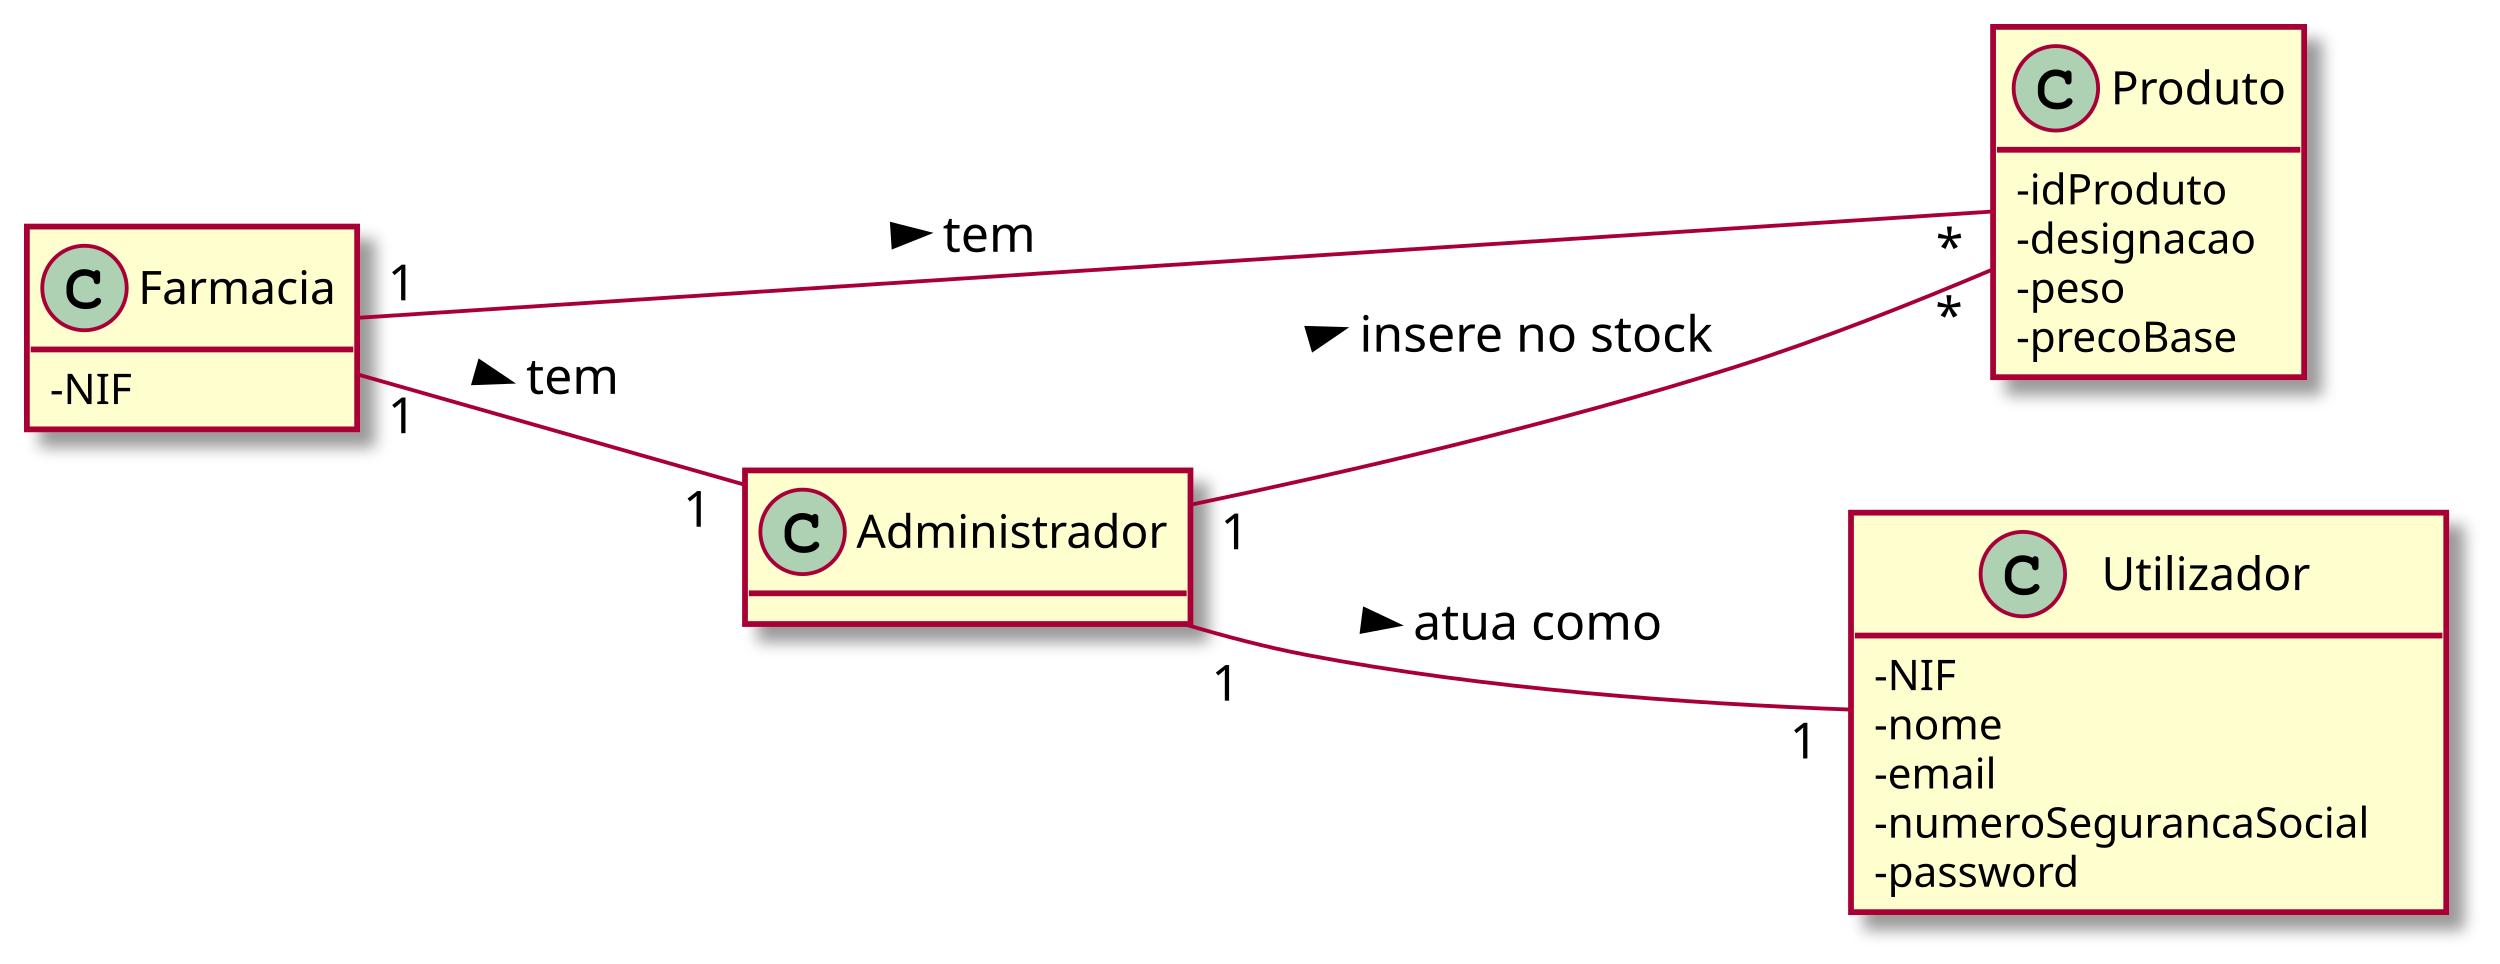
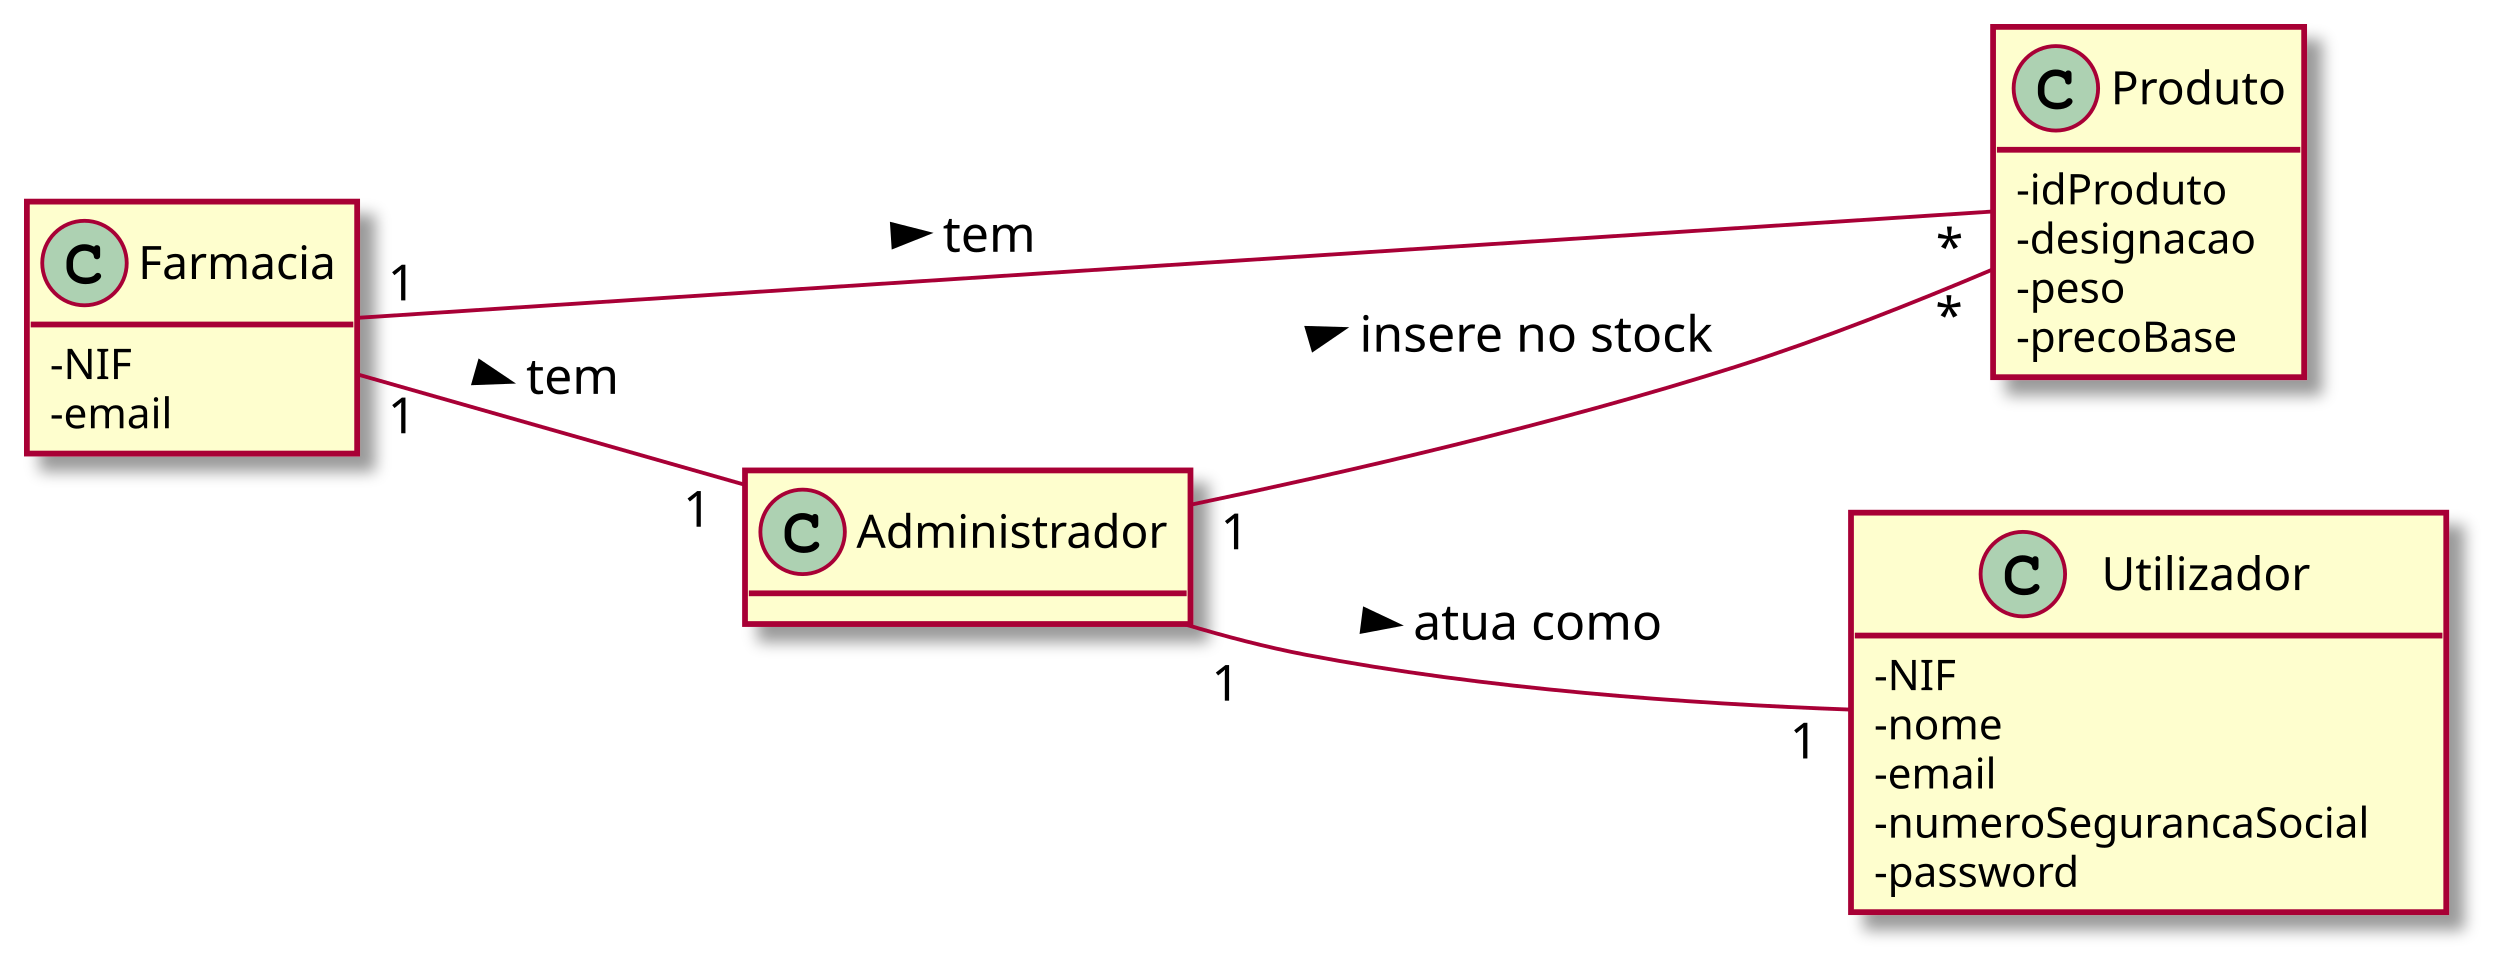
<svg xmlns="http://www.w3.org/2000/svg" contentScriptType="application/ecmascript" contentStyleType="text/css" height="251px" preserveAspectRatio="none" style="width:651px;height:251px;" version="1.1" viewBox="0 0 651 251" width="651px" zoomAndPan="magnify">
  <defs>
-     <filter height="300%" id="f1nzn3wn64rv9d" width="300%" x="-1" y="-1">
+     <filter height="300%" id="f11fz7l0k0fovf" width="300%" x="-1" y="-1">
      <feGaussianBlur result="blurOut" stdDeviation="2.0" />
      <feColorMatrix in="blurOut" result="blurOut2" type="matrix" values="0 0 0 0 0 0 0 0 0 0 0 0 0 0 0 0 0 0 .4 0" />
      <feOffset dx="4.0" dy="4.0" in="blurOut2" result="blurOut3" />
      <feBlend in="SourceGraphic" in2="blurOut3" mode="normal" />
    </filter>
  </defs>
  <g>
-     <rect codeLine="5" fill="#FEFECE" filter="url(#f1nzn3wn64rv9d)" height="91.219" id="Produto" style="stroke:#A80036;stroke-width:1.5;" width="81" x="519" y="7" />
+     <rect codeLine="5" fill="#FEFECE" filter="url(#f11fz7l0k0fovf)" height="91.219" id="Produto" style="stroke:#A80036;stroke-width:1.5;" width="81" x="519" y="7" />
    <ellipse cx="535.35" cy="23" fill="#ADD1B2" rx="11" ry="11" style="stroke:#A80036;stroke-width:1.0;" />
    <path d="M537.694,18.672 C536.756,18.234 536.163,18.094 535.288,18.094 C532.663,18.094 530.663,20.172 530.663,22.891 L530.663,24.016 C530.663,26.594 532.772,28.484 535.663,28.484 C536.881,28.484 538.038,28.188 538.788,27.641 C539.366,27.234 539.694,26.781 539.694,26.391 C539.694,25.938 539.303,25.547 538.834,25.547 C538.616,25.547 538.413,25.625 538.225,25.812 C537.772,26.297 537.772,26.297 537.584,26.391 C537.163,26.656 536.475,26.781 535.709,26.781 C533.663,26.781 532.366,25.688 532.366,23.984 L532.366,22.891 C532.366,21.109 533.616,19.797 535.35,19.797 C535.928,19.797 536.538,19.953 537.006,20.203 C537.491,20.484 537.663,20.703 537.756,21.109 C537.819,21.516 537.85,21.641 537.991,21.766 C538.131,21.906 538.366,22.016 538.584,22.016 C538.85,22.016 539.116,21.875 539.288,21.656 C539.397,21.5 539.428,21.312 539.428,20.891 L539.428,19.469 C539.428,19.031 539.413,18.906 539.319,18.75 C539.163,18.484 538.881,18.344 538.584,18.344 C538.288,18.344 538.084,18.438 537.866,18.75 L537.694,18.672 Z " fill="#000000" />
    <text fill="#000000" font-family="sans-serif" font-size="12" lengthAdjust="spacing" textLength="46" x="549.65" y="27.154">Produto</text>
    <line style="stroke:#A80036;stroke-width:1.5;" x1="520" x2="599" y1="39" y2="39" />
    <text fill="#000000" font-family="sans-serif" font-size="11" lengthAdjust="spacing" textLength="56" x="525" y="53.21">-idProduto</text>
    <text fill="#000000" font-family="sans-serif" font-size="11" lengthAdjust="spacing" textLength="69" x="525" y="66.015">-designacao</text>
    <text fill="#000000" font-family="sans-serif" font-size="11" lengthAdjust="spacing" textLength="32" x="525" y="78.82">-peso</text>
    <text fill="#000000" font-family="sans-serif" font-size="11" lengthAdjust="spacing" textLength="65" x="525" y="91.624">-precoBase</text>
-     <rect codeLine="12" fill="#FEFECE" filter="url(#f1nzn3wn64rv9d)" height="52.805" id="Farmacia" style="stroke:#A80036;stroke-width:1.5;" width="86" x="7" y="59" />
-     <ellipse cx="22" cy="75" fill="#ADD1B2" rx="11" ry="11" style="stroke:#A80036;stroke-width:1.0;" />
-     <path d="M24.344,70.672 C23.406,70.234 22.812,70.094 21.938,70.094 C19.312,70.094 17.312,72.172 17.312,74.891 L17.312,76.016 C17.312,78.594 19.422,80.484 22.312,80.484 C23.531,80.484 24.688,80.188 25.438,79.641 C26.016,79.234 26.344,78.781 26.344,78.391 C26.344,77.938 25.953,77.547 25.484,77.547 C25.266,77.547 25.062,77.625 24.875,77.812 C24.422,78.297 24.422,78.297 24.234,78.391 C23.812,78.656 23.125,78.781 22.359,78.781 C20.312,78.781 19.016,77.688 19.016,75.984 L19.016,74.891 C19.016,73.109 20.266,71.797 22,71.797 C22.578,71.797 23.188,71.953 23.656,72.203 C24.141,72.484 24.312,72.703 24.406,73.109 C24.469,73.516 24.5,73.641 24.641,73.766 C24.781,73.906 25.016,74.016 25.234,74.016 C25.5,74.016 25.766,73.875 25.938,73.656 C26.047,73.5 26.078,73.312 26.078,72.891 L26.078,71.469 C26.078,71.031 26.062,70.906 25.969,70.75 C25.812,70.484 25.531,70.344 25.234,70.344 C24.938,70.344 24.734,70.438 24.516,70.75 L24.344,70.672 Z " fill="#000000" />
-     <text fill="#000000" font-family="sans-serif" font-size="12" lengthAdjust="spacing" textLength="54" x="36" y="79.154">Farmacia</text>
-     <line style="stroke:#A80036;stroke-width:1.5;" x1="8" x2="92" y1="91" y2="91" />
-     <text fill="#000000" font-family="sans-serif" font-size="11" lengthAdjust="spacing" textLength="21" x="13" y="105.21">-NIF</text>
-     <rect codeLine="16" fill="#FEFECE" filter="url(#f1nzn3wn64rv9d)" height="104.023" id="Utilizador" style="stroke:#A80036;stroke-width:1.5;" width="155" x="482" y="133.5" />
+     <rect codeLine="12" fill="#FEFECE" filter="url(#f11fz7l0k0fovf)" height="65.609" id="Farmacia" style="stroke:#A80036;stroke-width:1.5;" width="86" x="7" y="52.5" />
+     <ellipse cx="22" cy="68.5" fill="#ADD1B2" rx="11" ry="11" style="stroke:#A80036;stroke-width:1.0;" />
+     <path d="M24.344,64.172 C23.406,63.734 22.812,63.594 21.938,63.594 C19.312,63.594 17.312,65.672 17.312,68.391 L17.312,69.516 C17.312,72.094 19.422,73.984 22.312,73.984 C23.531,73.984 24.688,73.688 25.438,73.141 C26.016,72.734 26.344,72.281 26.344,71.891 C26.344,71.438 25.953,71.047 25.484,71.047 C25.266,71.047 25.062,71.125 24.875,71.312 C24.422,71.797 24.422,71.797 24.234,71.891 C23.812,72.156 23.125,72.281 22.359,72.281 C20.312,72.281 19.016,71.188 19.016,69.484 L19.016,68.391 C19.016,66.609 20.266,65.297 22,65.297 C22.578,65.297 23.188,65.453 23.656,65.703 C24.141,65.984 24.312,66.203 24.406,66.609 C24.469,67.016 24.5,67.141 24.641,67.266 C24.781,67.406 25.016,67.516 25.234,67.516 C25.5,67.516 25.766,67.375 25.938,67.156 C26.047,67 26.078,66.812 26.078,66.391 L26.078,64.969 C26.078,64.531 26.062,64.406 25.969,64.25 C25.812,63.984 25.531,63.844 25.234,63.844 C24.938,63.844 24.734,63.938 24.516,64.25 L24.344,64.172 Z " fill="#000000" />
+     <text fill="#000000" font-family="sans-serif" font-size="12" lengthAdjust="spacing" textLength="54" x="36" y="72.654">Farmacia</text>
+     <line style="stroke:#A80036;stroke-width:1.5;" x1="8" x2="92" y1="84.5" y2="84.5" />
+     <text fill="#000000" font-family="sans-serif" font-size="11" lengthAdjust="spacing" textLength="21" x="13" y="98.71">-NIF</text>
+     <text fill="#000000" font-family="sans-serif" font-size="11" lengthAdjust="spacing" textLength="36" x="13" y="111.515">-email</text>
+     <rect codeLine="17" fill="#FEFECE" filter="url(#f11fz7l0k0fovf)" height="104.023" id="Utilizador" style="stroke:#A80036;stroke-width:1.5;" width="155" x="482" y="133.5" />
    <ellipse cx="526.75" cy="149.5" fill="#ADD1B2" rx="11" ry="11" style="stroke:#A80036;stroke-width:1.0;" />
    <path d="M529.094,145.172 C528.156,144.734 527.562,144.594 526.688,144.594 C524.062,144.594 522.062,146.672 522.062,149.391 L522.062,150.516 C522.062,153.094 524.172,154.984 527.062,154.984 C528.281,154.984 529.438,154.688 530.188,154.141 C530.766,153.734 531.094,153.281 531.094,152.891 C531.094,152.438 530.703,152.047 530.234,152.047 C530.016,152.047 529.812,152.125 529.625,152.312 C529.172,152.797 529.172,152.797 528.984,152.891 C528.562,153.156 527.875,153.281 527.109,153.281 C525.062,153.281 523.766,152.188 523.766,150.484 L523.766,149.391 C523.766,147.609 525.016,146.297 526.75,146.297 C527.328,146.297 527.938,146.453 528.406,146.703 C528.891,146.984 529.062,147.203 529.156,147.609 C529.219,148.016 529.25,148.141 529.391,148.266 C529.531,148.406 529.766,148.516 529.984,148.516 C530.25,148.516 530.516,148.375 530.688,148.156 C530.797,148 530.828,147.812 530.828,147.391 L530.828,145.969 C530.828,145.531 530.812,145.406 530.719,145.25 C530.562,144.984 530.281,144.844 529.984,144.844 C529.688,144.844 529.484,144.938 529.266,145.25 L529.094,145.172 Z " fill="#000000" />
    <text fill="#000000" font-family="sans-serif" font-size="12" lengthAdjust="spacing" textLength="57" x="547.25" y="153.654">Utilizador</text>
    <line style="stroke:#A80036;stroke-width:1.5;" x1="483" x2="636" y1="165.5" y2="165.5" />
    <text fill="#000000" font-family="sans-serif" font-size="11" lengthAdjust="spacing" textLength="21" x="488" y="179.71">-NIF</text>
    <text fill="#000000" font-family="sans-serif" font-size="11" lengthAdjust="spacing" textLength="37" x="488" y="192.515">-nome</text>
    <text fill="#000000" font-family="sans-serif" font-size="11" lengthAdjust="spacing" textLength="36" x="488" y="205.32">-email</text>
    <text fill="#000000" font-family="sans-serif" font-size="11" lengthAdjust="spacing" textLength="143" x="488" y="218.125">-numeroSegurancaSocial</text>
    <text fill="#000000" font-family="sans-serif" font-size="11" lengthAdjust="spacing" textLength="57" x="488" y="230.929">-password</text>
-     <rect fill="#FEFECE" filter="url(#f1nzn3wn64rv9d)" height="40" id="Administrador" style="stroke:#A80036;stroke-width:1.5;" width="116" x="194" y="122.5" />
+     <rect fill="#FEFECE" filter="url(#f11fz7l0k0fovf)" height="40" id="Administrador" style="stroke:#A80036;stroke-width:1.5;" width="116" x="194" y="122.5" />
    <ellipse cx="209" cy="138.5" fill="#ADD1B2" rx="11" ry="11" style="stroke:#A80036;stroke-width:1.0;" />
    <path d="M211.344,134.172 C210.406,133.734 209.812,133.594 208.938,133.594 C206.312,133.594 204.312,135.672 204.312,138.391 L204.312,139.516 C204.312,142.094 206.422,143.984 209.312,143.984 C210.531,143.984 211.688,143.688 212.438,143.141 C213.016,142.734 213.344,142.281 213.344,141.891 C213.344,141.438 212.953,141.047 212.484,141.047 C212.266,141.047 212.062,141.125 211.875,141.312 C211.422,141.797 211.422,141.797 211.234,141.891 C210.812,142.156 210.125,142.281 209.359,142.281 C207.312,142.281 206.016,141.188 206.016,139.484 L206.016,138.391 C206.016,136.609 207.266,135.297 209,135.297 C209.578,135.297 210.188,135.453 210.656,135.703 C211.141,135.984 211.312,136.203 211.406,136.609 C211.469,137.016 211.5,137.141 211.641,137.266 C211.781,137.406 212.016,137.516 212.234,137.516 C212.5,137.516 212.766,137.375 212.938,137.156 C213.047,137 213.078,136.812 213.078,136.391 L213.078,134.969 C213.078,134.531 213.062,134.406 212.969,134.25 C212.812,133.984 212.531,133.844 212.234,133.844 C211.938,133.844 211.734,133.938 211.516,134.25 L211.344,134.172 Z " fill="#000000" />
    <text fill="#000000" font-family="sans-serif" font-size="12" lengthAdjust="spacing" textLength="84" x="223" y="142.654">Administrador</text>
    <line style="stroke:#A80036;stroke-width:1.5;" x1="195" x2="309" y1="154.5" y2="154.5" />
-     <path codeLine="24" d="M308.639,162.609 C318.952,165.704 329.716,168.523 340,170.5 C386.581,179.456 439.65,183.246 481.822,184.777 " fill="none" id="Administrador-Utilizador" style="stroke:#A80036;stroke-width:1.0;" />
+     <path codeLine="25" d="M308.639,162.609 C318.952,165.704 329.716,168.523 340,170.5 C386.581,179.456 439.65,183.246 481.822,184.777 " fill="none" id="Administrador-Utilizador" style="stroke:#A80036;stroke-width:1.0;" />
    <polygon fill="#000000" points="363.959,162.701,355.361,158.638,354.615,164.468,363.959,162.701" style="stroke:#000000;stroke-width:1.0;" />
    <text fill="#000000" font-family="sans-serif" font-size="13" lengthAdjust="spacing" textLength="69" x="368" y="166.567">atua como</text>
    <text fill="#000000" font-family="sans-serif" font-size="13" lengthAdjust="spacing" textLength="8" x="315.444" y="182.459">1</text>
    <text fill="#000000" font-family="sans-serif" font-size="13" lengthAdjust="spacing" textLength="8" x="466.037" y="197.495">1</text>
-     <path codeLine="25" d="M310.238,131.391 C350.349,123.022 404.976,110.451 452,95.5 C474.518,88.341 499.009,78.596 518.821,70.193 " fill="none" id="Administrador-Produto" style="stroke:#A80036;stroke-width:1.0;" />
+     <path codeLine="26" d="M310.238,131.391 C350.349,123.022 404.976,110.451 452,95.5 C474.518,88.341 499.009,78.596 518.821,70.193 " fill="none" id="Administrador-Produto" style="stroke:#A80036;stroke-width:1.0;" />
    <polygon fill="#000000" points="349.798,85.659,340.291,85.385,341.946,91.025,349.798,85.659" style="stroke:#000000;stroke-width:1.0;" />
    <text fill="#000000" font-family="sans-serif" font-size="13" lengthAdjust="spacing" textLength="97" x="354" y="91.567">insere no stock</text>
    <text fill="#000000" font-family="sans-serif" font-size="13" lengthAdjust="spacing" textLength="8" x="317.823" y="143.026">1</text>
    <text fill="#000000" font-family="sans-serif" font-size="13" lengthAdjust="spacing" textLength="7" x="503.952" y="86.74">*</text>
-     <path codeLine="26" d="M93.396,82.743 C189.878,76.469 424.741,61.198 518.692,55.088 " fill="none" id="Farmacia-Produto" style="stroke:#A80036;stroke-width:1.0;" />
+     <path codeLine="27" d="M93.396,82.743 C189.878,76.469 424.741,61.198 518.692,55.088 " fill="none" id="Farmacia-Produto" style="stroke:#A80036;stroke-width:1.0;" />
    <polygon fill="#000000" points="241.489,60.742,232.273,58.396,232.654,64.262,241.489,60.742" style="stroke:#000000;stroke-width:1.0;" />
    <text fill="#000000" font-family="sans-serif" font-size="13" lengthAdjust="spacing" textLength="26" x="245.5" y="65.567">tem</text>
-     <text fill="#000000" font-family="sans-serif" font-size="13" lengthAdjust="spacing" textLength="8" x="100.95" y="78.201">1</text>
+     <text fill="#000000" font-family="sans-serif" font-size="13" lengthAdjust="spacing" textLength="8" x="100.95" y="78.217">1</text>
    <text fill="#000000" font-family="sans-serif" font-size="13" lengthAdjust="spacing" textLength="7" x="504.077" y="68.881">*</text>
-     <path codeLine="27" d="M93.415,97.588 C122.654,105.921 161.858,117.094 193.847,126.211 " fill="none" id="Farmacia-Administrador" style="stroke:#A80036;stroke-width:1.0;" />
+     <path codeLine="28" d="M93.415,97.588 C122.654,105.921 161.858,117.094 193.847,126.211 " fill="none" id="Farmacia-Administrador" style="stroke:#A80036;stroke-width:1.0;" />
    <polygon fill="#000000" points="132.809,99.437,124.915,94.131,123.304,99.784,132.809,99.437" style="stroke:#000000;stroke-width:1.0;" />
    <text fill="#000000" font-family="sans-serif" font-size="13" lengthAdjust="spacing" textLength="26" x="137" y="102.567">tem</text>
-     <text fill="#000000" font-family="sans-serif" font-size="13" lengthAdjust="spacing" textLength="8" x="100.972" y="112.803">1</text>
+     <text fill="#000000" font-family="sans-serif" font-size="13" lengthAdjust="spacing" textLength="8" x="100.972" y="112.818">1</text>
    <text fill="#000000" font-family="sans-serif" font-size="13" lengthAdjust="spacing" textLength="8" x="177.884" y="137.16">1</text>
  </g>
</svg>
